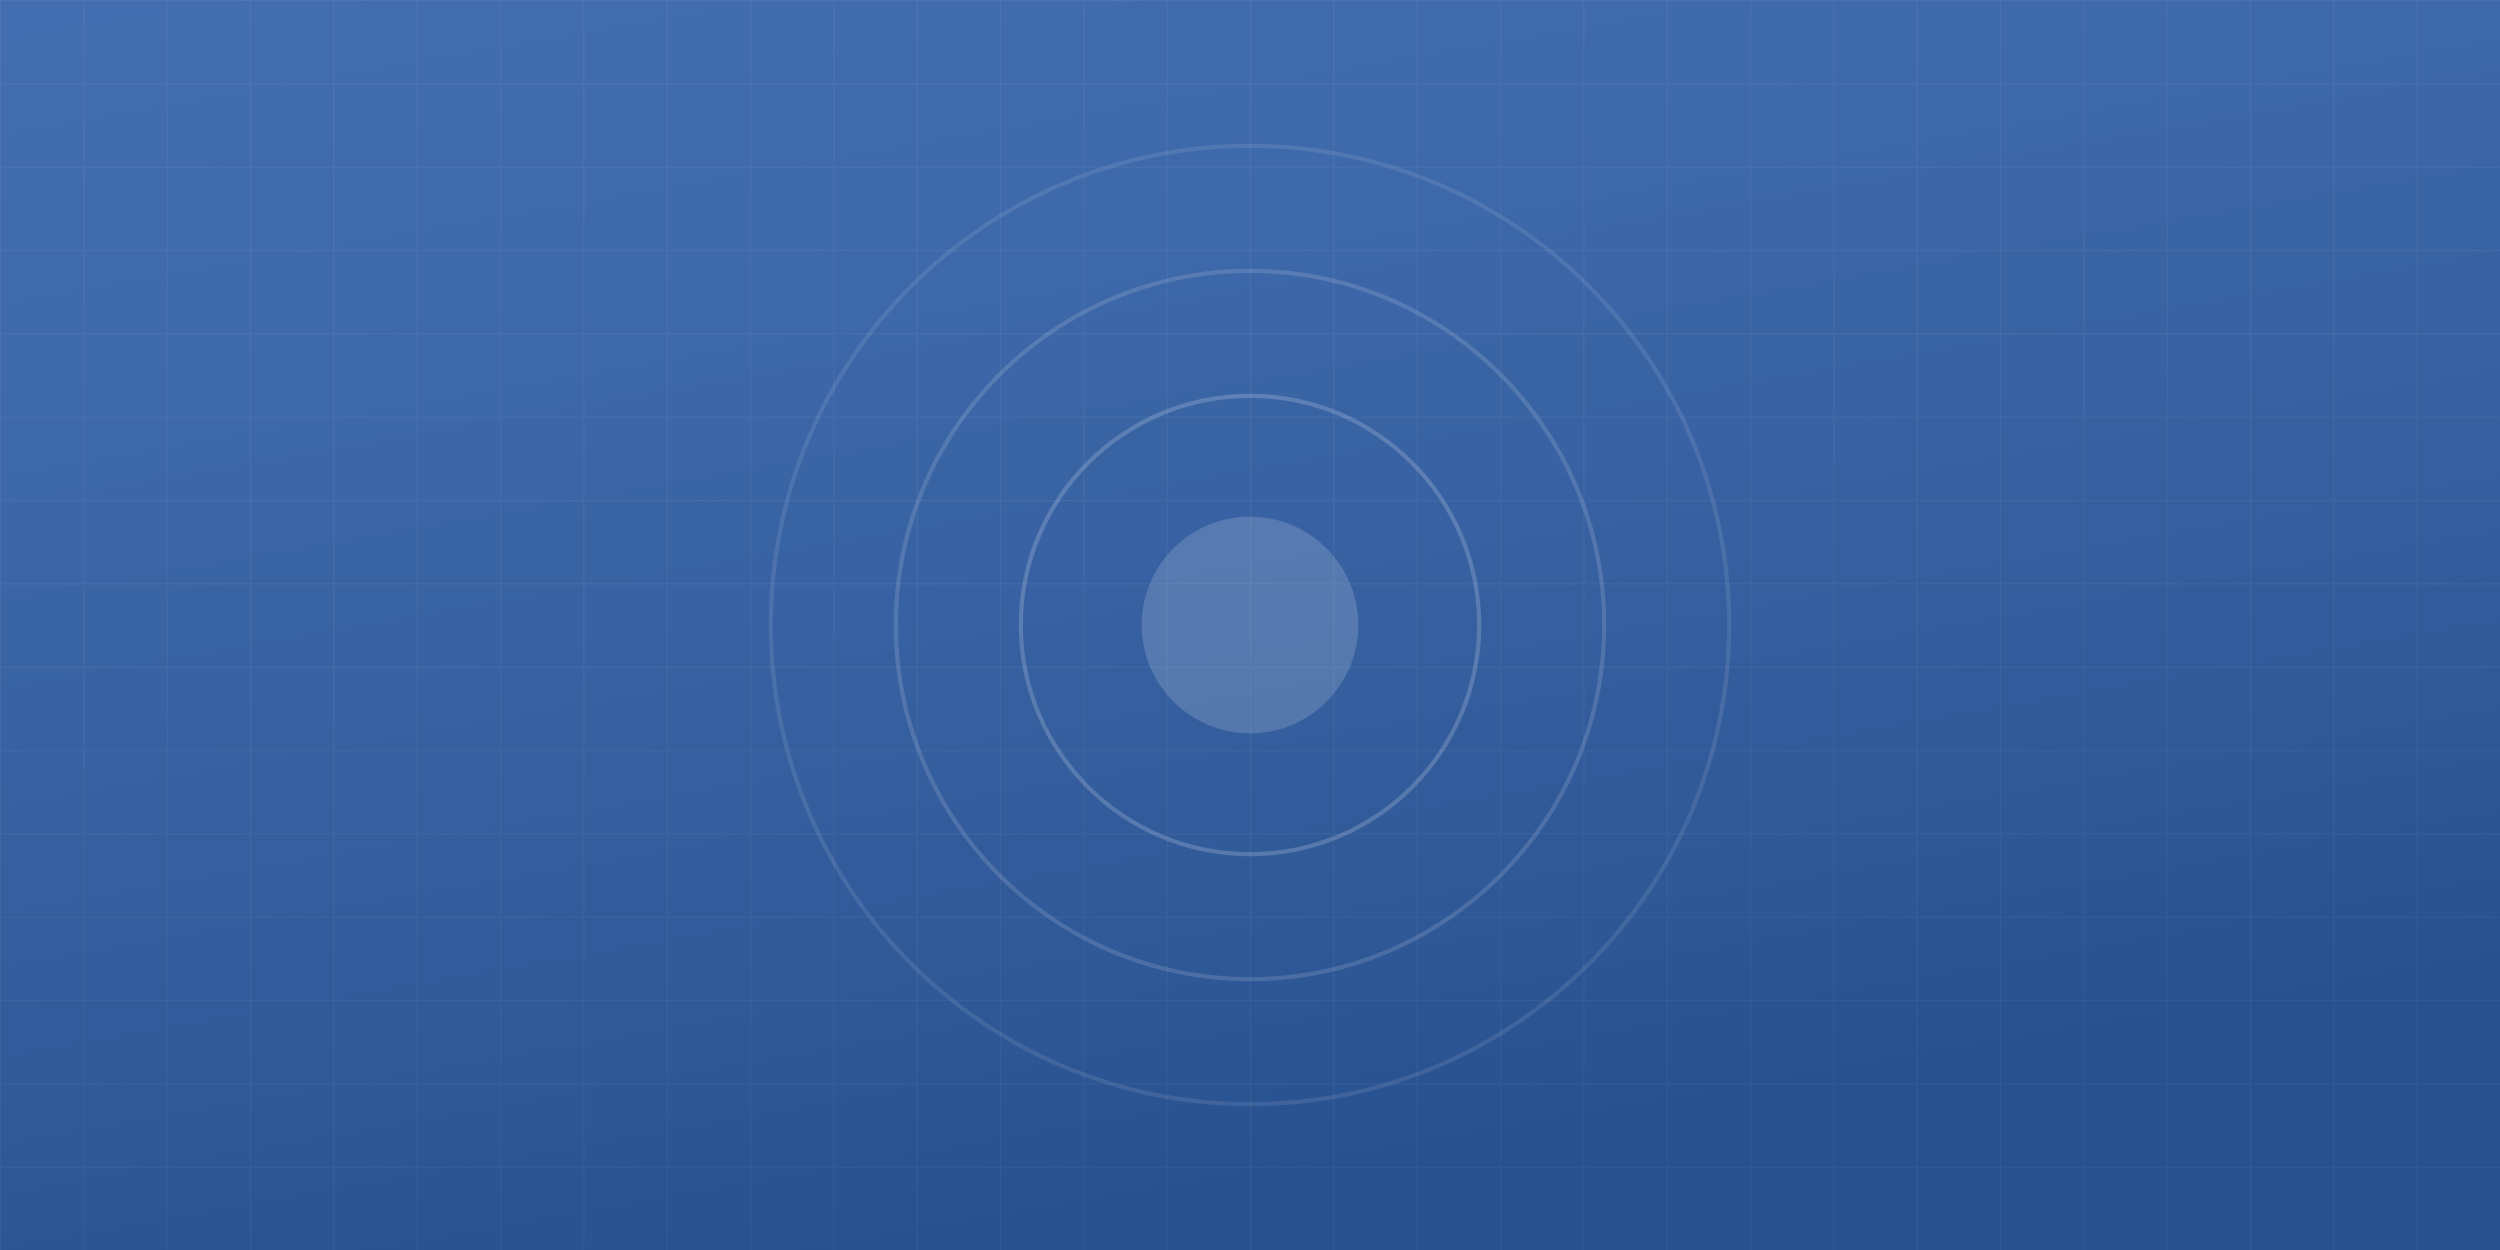
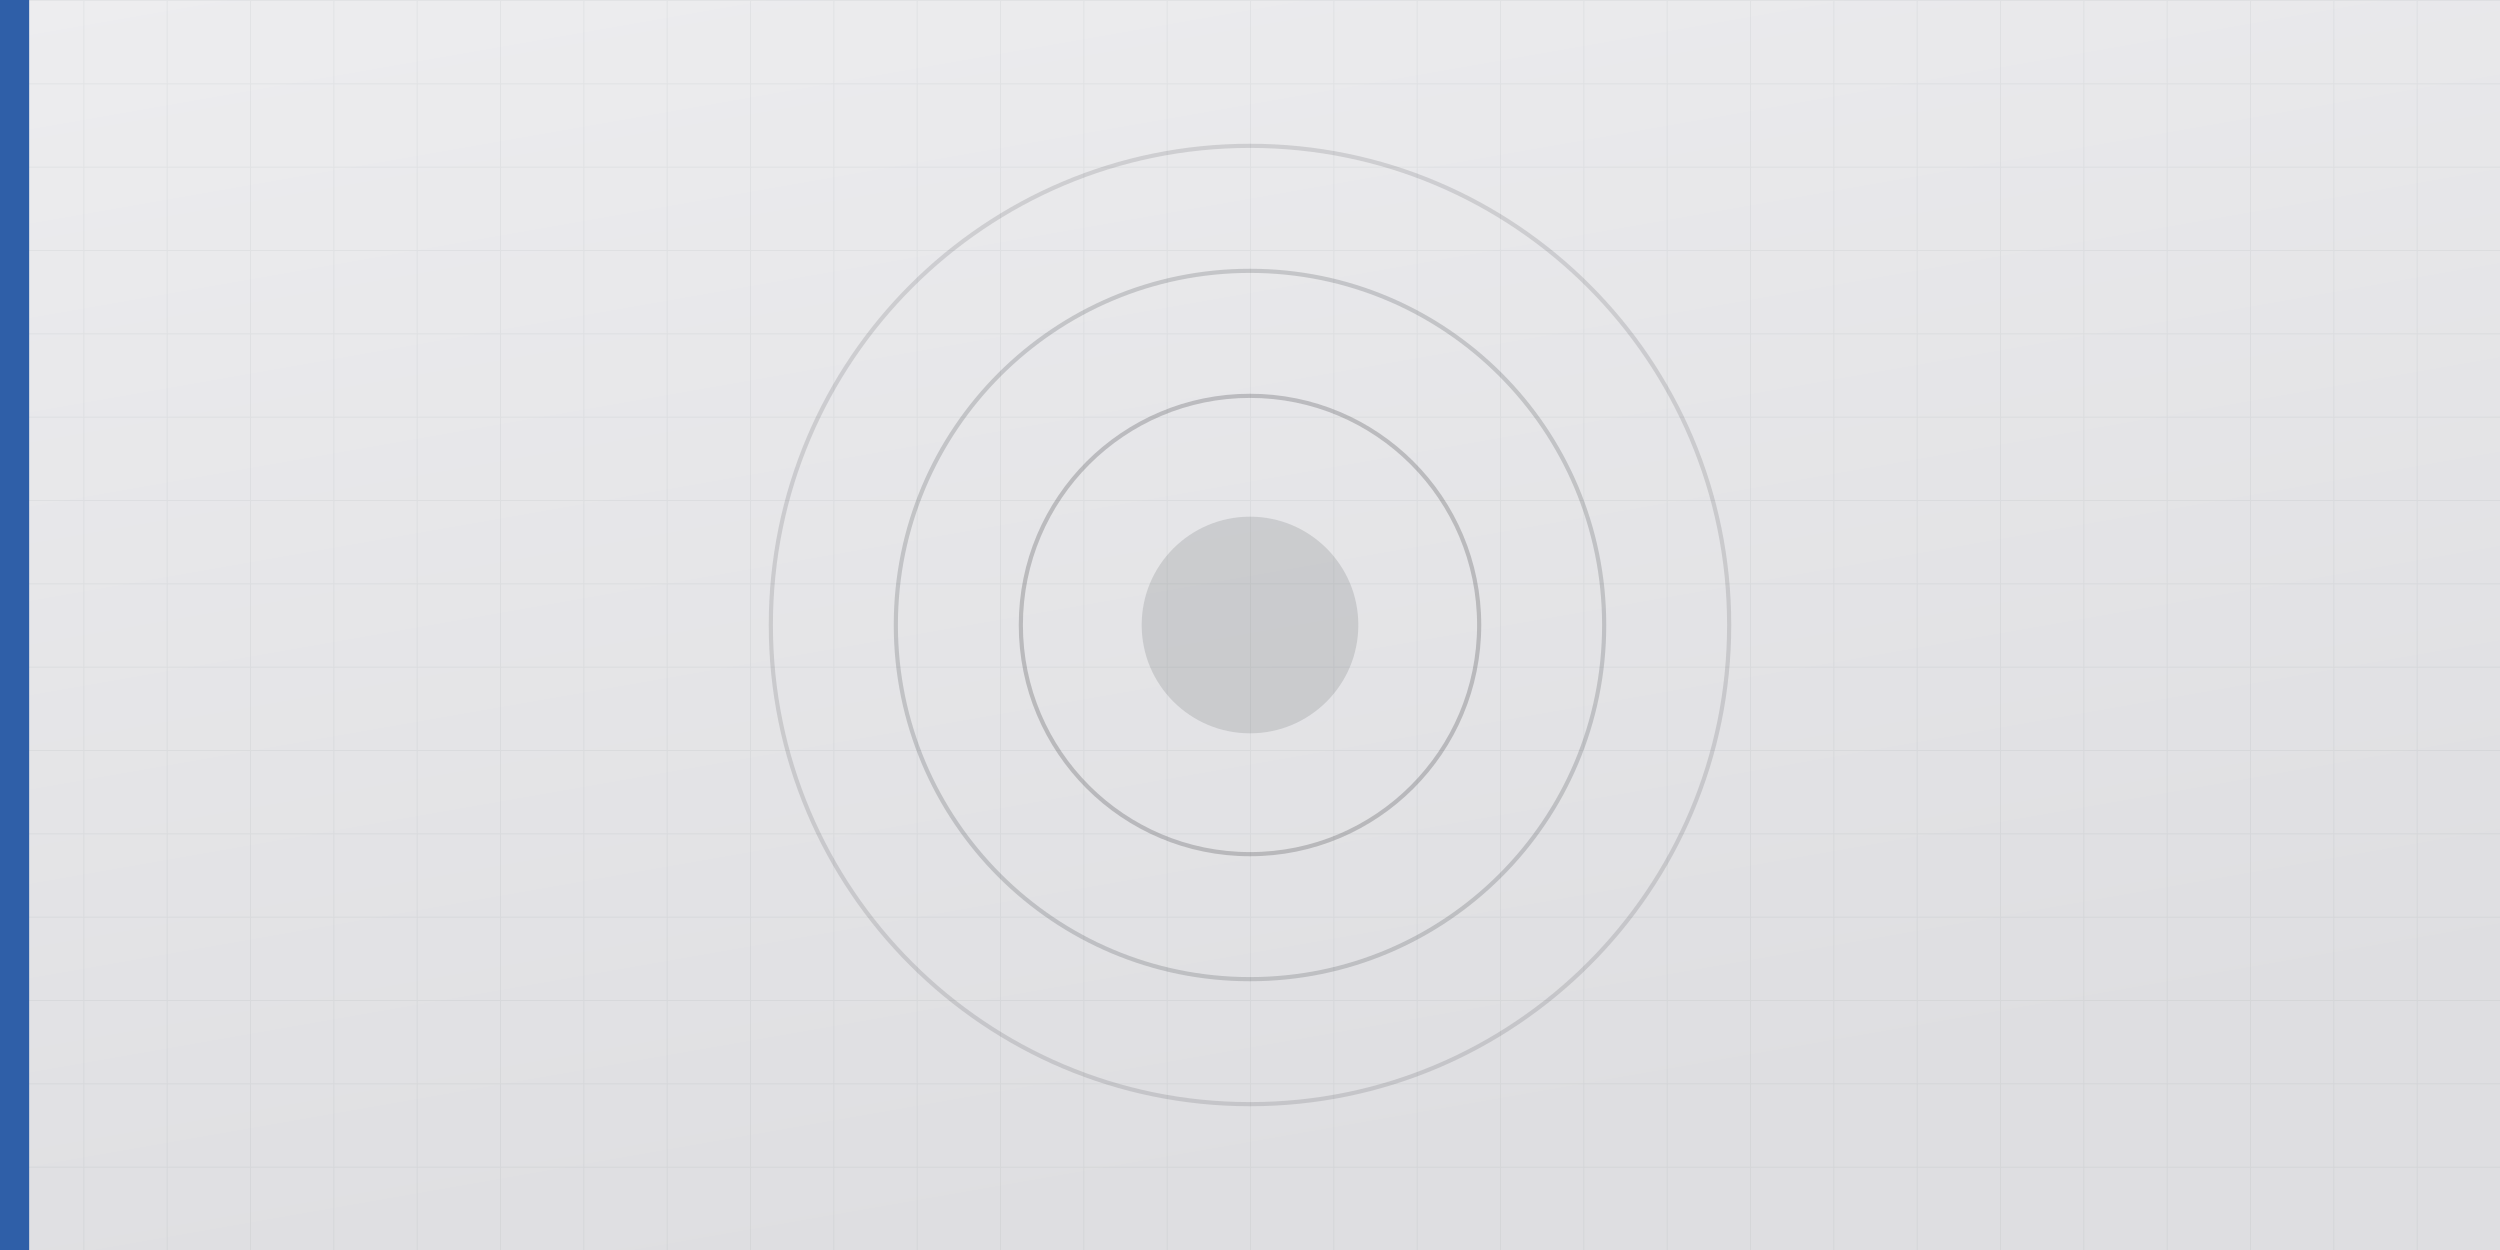
<svg xmlns="http://www.w3.org/2000/svg" width="1200" height="600" viewBox="0 0 1200 600" role="presentation" aria-hidden="true">
  <defs>
    <linearGradient id="shade" x1="0" y1="0" x2="0.35" y2="1">
-       <stop offset="0%" stop-color="#ffffff" stop-opacity=".09" />
-       <stop offset="100%" stop-color="#000000" stop-opacity=".15" />
+       <stop offset="0%" stop-color="#EDEDEF" />
+       <stop offset="100%" stop-color="#DEDEE1" />
    </linearGradient>
    <pattern id="grid" width="40" height="40" patternUnits="userSpaceOnUse">
-       <path d="M40 0 L0 0 0 40" fill="none" stroke="#ffffff" stroke-opacity=".055" stroke-width="1" />
+       <path d="M40 0 L0 0 0 40" fill="none" stroke="#25282D" stroke-opacity=".05" stroke-width="1" />
    </pattern>
  </defs>
-   <rect width="1200" height="600" fill="#2F5FA8" />
+   <rect width="1200" height="600" fill="url(#shade)" />
  <rect width="1200" height="600" fill="url(#grid)" />
-   <rect width="1200" height="600" fill="url(#shade)" />
-   <circle cx="600" cy="300" r="230" fill="none" stroke="#fff" stroke-opacity=".10" stroke-width="2" />
-   <circle cx="600" cy="300" r="170" fill="none" stroke="#fff" stroke-opacity=".14" stroke-width="2" />
-   <circle cx="600" cy="300" r="110" fill="none" stroke="#fff" stroke-opacity=".18" stroke-width="2" />
-   <circle cx="600" cy="300" r="52" fill="#fff" fill-opacity=".16" />
+   <circle cx="600" cy="300" r="230" fill="none" stroke="#25282D" stroke-opacity=".14" stroke-width="2" />
+   <circle cx="600" cy="300" r="170" fill="none" stroke="#25282D" stroke-opacity=".18" stroke-width="2" />
+   <circle cx="600" cy="300" r="110" fill="none" stroke="#25282D" stroke-opacity=".22" stroke-width="2" />
+   <circle cx="600" cy="300" r="52" fill="#25282D" fill-opacity=".13" />
+   <rect x="0" y="0" width="14" height="600" fill="#2F5FA8" />
</svg>
